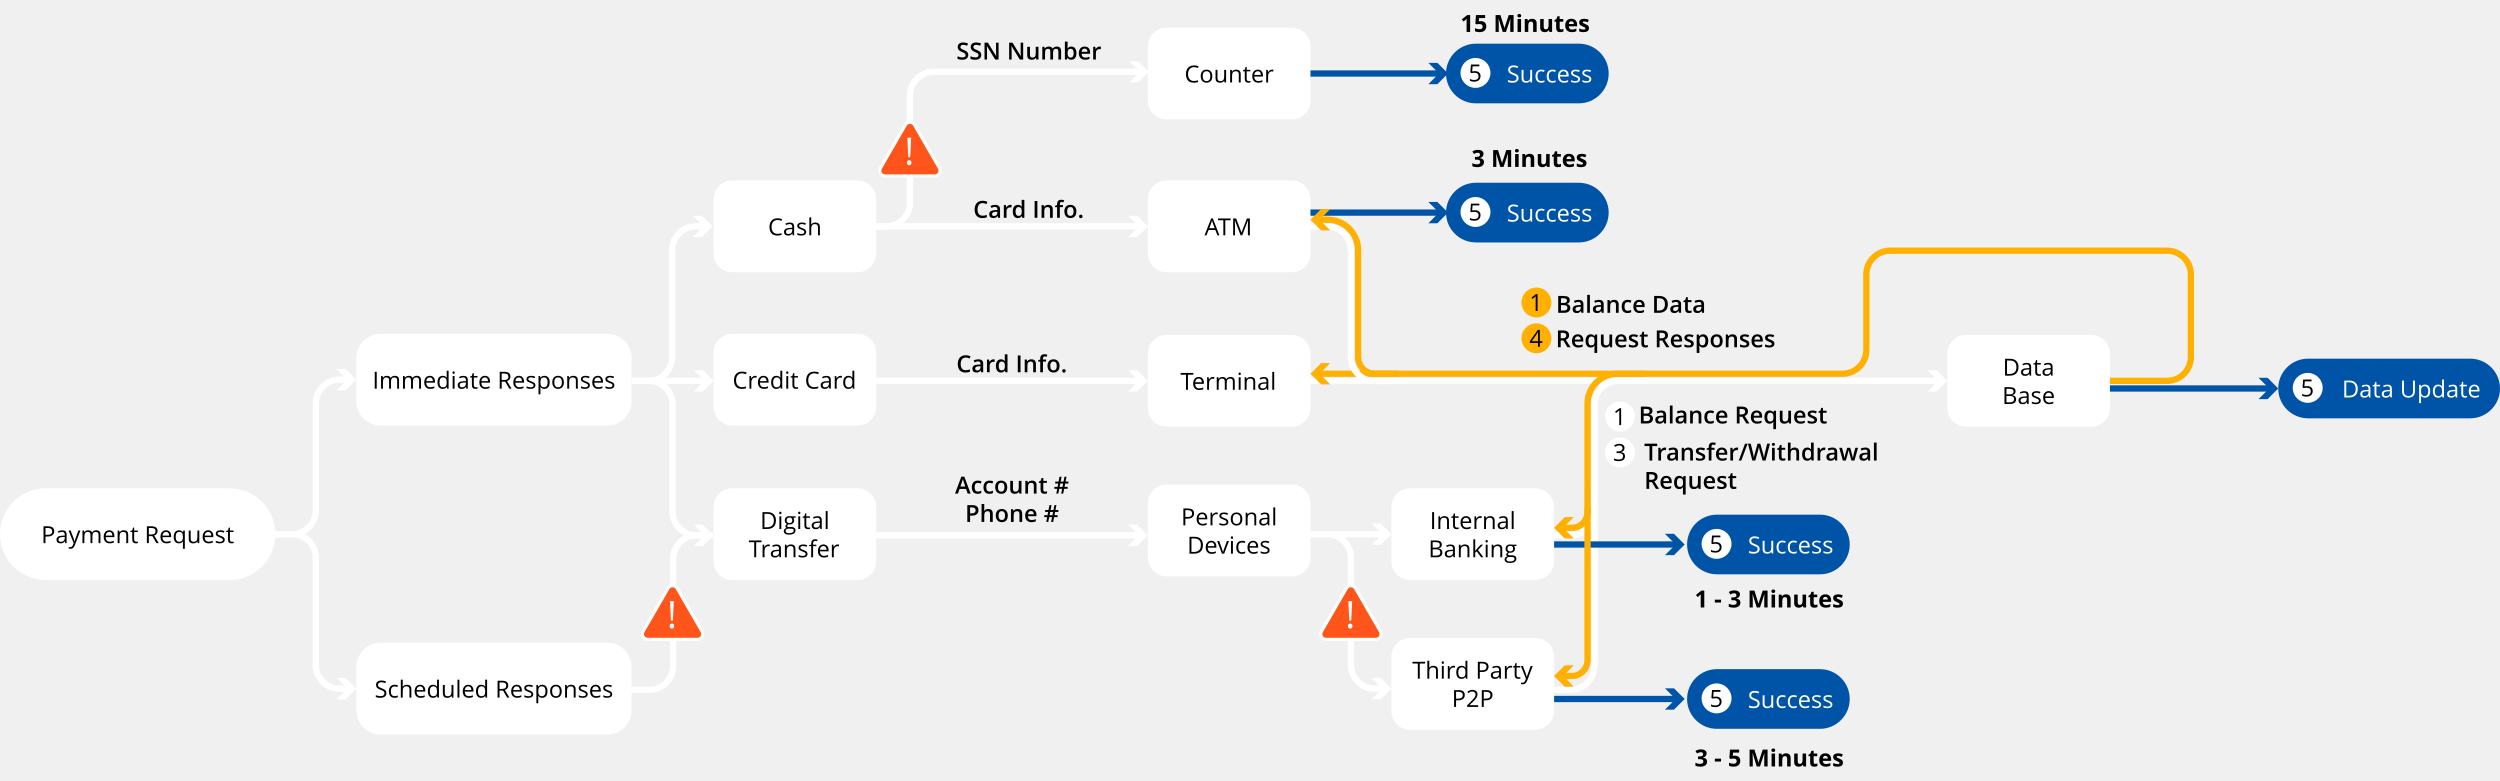
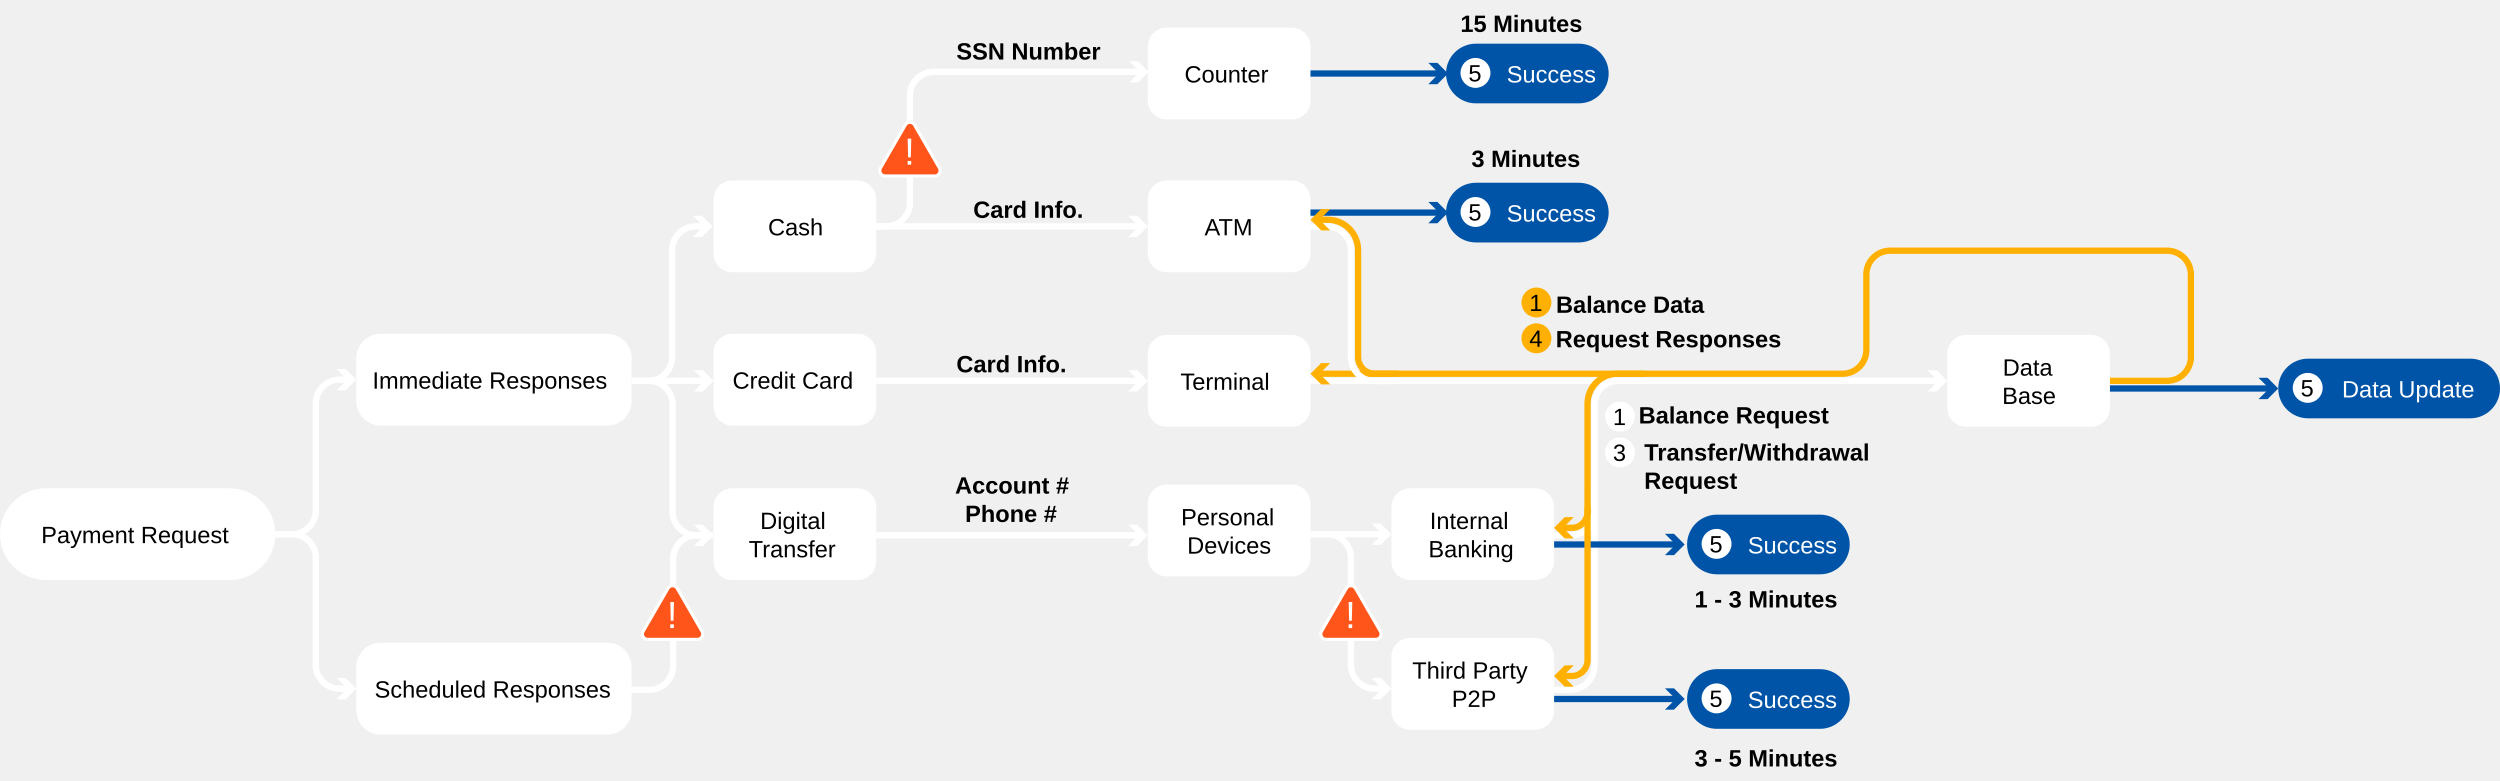
<svg xmlns="http://www.w3.org/2000/svg" id="Layer_2" data-name="Layer 2" viewBox="0 0 3178.26 992.15">
  <defs>
    <style>
+       @font-face {
+         font-family: 'Manrope', 'Gill Sans MT';
+       }
      .cls-1, .cls-2, .cls-3, .cls-4 {
        font-size: 30px;
      }

      .cls-1, .cls-5, .cls-4 {
-         font-family: OpenSans, 'Open Sans';
+         font-family: 'arial';
      }

      .cls-1, .cls-5, .cls-6 {
        fill: #fff;
      }

      .cls-7 {
        stroke: #ffb000;
      }

      .cls-7, .cls-8, .cls-9, .cls-10 {
        stroke-miterlimit: 10;
      }

      .cls-7, .cls-9, .cls-10 {
        fill: none;
        stroke-width: 8px;
      }

      .cls-2 {
-         font-family: OpenSans-Extrabold, 'Open Sans';
+         font-family: 'arial';
        font-weight: 700;
      }

      .cls-2, .cls-3, .cls-4 {
        fill: #000;
      }

      .cls-11 {
        fill: #0054a8;
      }

      .cls-11, .cls-12, .cls-6 {
        stroke-width: 0px;
      }

      .cls-8 {
        fill: #ff551a;
        stroke-width: 4px;
      }

      .cls-8, .cls-10 {
        stroke: #fff;
      }

      .cls-5 {
        font-size: 48px;
      }

      .cls-3 {
-         font-family: OpenSans-Semibold, 'Open Sans';
+         font-family: 'arial';
        font-weight: 600;
      }

      .cls-9 {
        stroke: #0054a8;
      }

      .cls-12 {
        fill: #ffb000;
      }
    </style>
  </defs>
  <g id="Layer_1-2" data-name="Layer 1">
    <g>
      <line class="cls-10" x1="1658.19" y1="484.17" x2="2466.45" y2="484.17" />
      <polygon class="cls-6" points="2450.52 497.73 2464.09 484.17 2450.52 470.6 2462.04 470.6 2475.6 484.17 2462.04 497.73 2450.52 497.73" />
    </g>
    <rect class="cls-6" x="0" y="620.75" width="350.05" height="116.68" rx="58.34" ry="58.34" />
    <text class="cls-4" transform="translate(52.38 690.49)">
      <tspan x="0" y="0">Payment Request</tspan>
    </text>
    <rect class="cls-6" x="452.93" y="424.37" width="350.05" height="116.68" rx="31.06" ry="31.06" />
    <text class="cls-4" transform="translate(473.49 494.11)">
      <tspan x="0" y="0">Immediate Responses</tspan>
    </text>
    <rect class="cls-6" x="452.93" y="817.12" width="350.05" height="116.68" rx="31.06" ry="31.06" />
    <text class="cls-4" transform="translate(476.23 886.86)">
      <tspan x="0" y="0">Scheduled Responses</tspan>
    </text>
    <rect class="cls-6" x="907.17" y="229.45" width="206.78" height="116.68" rx="23.87" ry="23.87" />
    <text class="cls-4" transform="translate(976.4 299.19)">
      <tspan x="0" y="0">Cash</tspan>
    </text>
    <text class="cls-3" transform="translate(1215.82 75.69)">
      <tspan x="0" y="0">SSN Number</tspan>
    </text>
    <text class="cls-2" transform="translate(1856.6 40.57)">
      <tspan x="0" y="0">15 Minutes</tspan>
    </text>
    <text class="cls-2" transform="translate(1870.64 212.23)">
      <tspan x="0" y="0">3 Minutes</tspan>
    </text>
    <text class="cls-2" transform="translate(2154.27 772.26)">
      <tspan x="0" y="0">1 - 3 Minutes</tspan>
    </text>
    <text class="cls-2" transform="translate(2154.27 974.38)">
      <tspan x="0" y="0">3 - 5 Minutes</tspan>
    </text>
    <text class="cls-3" transform="translate(1237.28 276.93)">
      <tspan x="0" y="0">Card Info.</tspan>
    </text>
    <rect class="cls-6" x="1459.24" y="229.45" width="206.78" height="116.68" rx="23.87" ry="23.87" />
    <rect class="cls-11" x="1838.33" y="232.35" width="206.78" height="75.86" rx="37.93" ry="37.93" />
    <text class="cls-4" transform="translate(1531.3 299.19)">
      <tspan x="0" y="0">ATM</tspan>
    </text>
    <text class="cls-1" transform="translate(1915.52 281.68)">
      <tspan x="0" y="0">Success</tspan>
    </text>
    <rect class="cls-6" x="1459.24" y="35.12" width="206.78" height="116.68" rx="23.87" ry="23.87" />
    <text class="cls-4" transform="translate(1505.86 104.86)">
      <tspan x="0" y="0">Counter</tspan>
    </text>
    <rect class="cls-6" x="2475.6" y="425.82" width="206.78" height="116.68" rx="23.87" ry="23.87" />
    <text class="cls-4" transform="translate(2546.08 477.57)">
      <tspan x="0" y="0">Data </tspan>
      <tspan x="-.72" y="36">Base</tspan>
    </text>
    <rect class="cls-6" x="907.17" y="424.37" width="206.78" height="116.68" rx="23.87" ry="23.87" />
    <text class="cls-4" transform="translate(931.27 494.12)">
      <tspan x="0" y="0">Credit Card</tspan>
    </text>
    <rect class="cls-6" x="907.17" y="620.75" width="206.78" height="116.68" rx="23.87" ry="23.87" />
    <text class="cls-4" transform="translate(966.39 672.49)">
      <tspan x="0" y="0">Digital</tspan>
      <tspan x="-14.58" y="36">Transfer</tspan>
    </text>
    <g>
      <path class="cls-10" d="M350.05,679.09h21.27c16.66,0,30.17-13.51,30.17-30.17v-136.04c0-16.66,13.51-30.17,30.17-30.17h12.13" />
      <polygon class="cls-6" points="427.85 496.28 441.42 482.71 427.85 469.15 439.37 469.15 452.93 482.71 439.37 496.28 427.85 496.28" />
    </g>
    <g>
      <path class="cls-10" d="M798.58,876.92h26.99c16.66,0,30.17-13.51,30.17-30.17v-136.04c0-16.66,13.51-30.17,30.17-30.17h12.13" />
      <polygon class="cls-6" points="882.1 694.1 895.67 680.54 882.1 666.98 893.61 666.98 907.17 680.54 893.61 694.1 882.1 694.1" />
    </g>
    <g>
      <path class="cls-10" d="M802.98,484.17h21.27c16.66,0,30.17-13.51,30.17-30.17v-136.04c0-16.66,13.51-30.17,30.17-30.17h12.13" />
      <polygon class="cls-6" points="880.78 301.35 894.35 287.79 880.78 274.23 892.29 274.23 905.86 287.79 892.29 301.35 880.78 301.35" />
    </g>
    <path class="cls-10" d="M1975.68,680.54h21.27c16.66,0,30.17-13.51,30.17-30.17v-136.04c0-16.66,13.51-30.17,30.17-30.17h21.27" />
    <path class="cls-10" d="M1975.68,876.92h20.58c17.04,0,30.86-13.82,30.86-30.86v-229.96,64.44" />
    <g>
      <path class="cls-10" d="M1105.37,287.79h21.27c16.66,0,30.17-13.51,30.17-30.17V121.58c0-16.66,13.51-30.17,30.17-30.17h264.26" />
      <polygon class="cls-6" points="1435.3 104.98 1448.87 91.42 1435.3 77.86 1446.81 77.86 1460.38 91.42 1446.81 104.98 1435.3 104.98" />
    </g>
    <path class="cls-10" d="M906.51,680.54h-21.27c-16.66,0-30.17-13.51-30.17-30.17v-136.04c0-16.66-13.51-30.17-30.17-30.17h-21.27" />
    <g>
      <path class="cls-10" d="M443.78,875.46h-12.13c-16.66,0-30.17-13.51-30.17-30.17v-136.04c0-16.66-13.51-30.17-30.17-30.17h-21.27" />
      <polygon class="cls-6" points="427.85 861.9 441.42 875.46 427.85 889.03 439.37 889.03 452.93 875.46 439.37 861.9 427.85 861.9" />
    </g>
    <g>
      <path class="cls-10" d="M1759.75,875.46h-12.13c-16.66,0-30.17-13.51-30.17-30.17v-136.04c0-16.66-13.51-30.17-30.17-30.17h-21.27" />
      <polygon class="cls-6" points="1743.82 861.9 1757.39 875.46 1743.82 889.03 1755.33 889.03 1768.9 875.46 1755.33 861.9 1743.82 861.9" />
    </g>
    <g>
      <line class="cls-10" x1="824.25" y1="484.17" x2="898.03" y2="484.17" />
      <polygon class="cls-6" points="882.1 497.73 895.67 484.17 882.1 470.6 893.61 470.6 907.17 484.17 893.61 497.73 882.1 497.73" />
    </g>
    <g>
      <line class="cls-10" x1="1113.96" y1="287.79" x2="1450.1" y2="287.79" />
      <polygon class="cls-6" points="1434.16 301.35 1447.73 287.79 1434.16 274.23 1445.68 274.23 1459.24 287.79 1445.68 301.35 1434.16 301.35" />
    </g>
    <text class="cls-3" transform="translate(1215.85 473.3)">
      <tspan x="0" y="0">Card Info.</tspan>
    </text>
    <text class="cls-3" transform="translate(2083.24 538.34)">
      <tspan x="0" y="0">Balance Request</tspan>
    </text>
    <text class="cls-3" transform="translate(2090.29 585.46)">
      <tspan x="0" y="0">Transfer/Withdrawal </tspan>
      <tspan x="0" y="36">Request</tspan>
    </text>
    <text class="cls-3" transform="translate(1978.14 397.68)">
      <tspan x="0" y="0">Balance Data</tspan>
    </text>
    <text class="cls-3" transform="translate(1977.8 441.51)">
      <tspan x="0" y="0">Request Responses</tspan>
    </text>
    <rect class="cls-6" x="1459.24" y="425.82" width="206.78" height="116.68" rx="23.87" ry="23.87" />
    <text class="cls-4" transform="translate(1500.7 495.57)">
      <tspan x="0" y="0">Terminal</tspan>
    </text>
    <rect class="cls-6" x="1459.24" y="616.1" width="206.78" height="116.68" rx="23.87" ry="23.87" />
    <text class="cls-4" transform="translate(1501.5 667.84)">
      <tspan x="0" y="0">Personal</tspan>
      <tspan x="7.76" y="36">Devices</tspan>
    </text>
    <g>
      <line class="cls-10" x1="1113.96" y1="484.17" x2="1450.1" y2="484.17" />
      <polygon class="cls-6" points="1434.16 497.73 1447.73 484.17 1434.16 470.6 1445.68 470.6 1459.24 484.17 1445.68 497.73 1434.16 497.73" />
    </g>
    <text class="cls-3" transform="translate(1214.14 627.5)">
      <tspan x="0" y="0">Account #</tspan>
    </text>
    <text class="cls-3" transform="translate(1226.93 663.57)">
      <tspan x="0" y="0">Phone #</tspan>
    </text>
    <g>
      <line class="cls-10" x1="1113.96" y1="680.54" x2="1450.1" y2="680.54" />
      <polygon class="cls-6" points="1434.16 694.1 1447.73 680.54 1434.16 666.98 1445.68 666.98 1459.24 680.54 1445.68 694.1 1434.16 694.1" />
    </g>
    <g>
      <line class="cls-9" x1="1666.02" y1="270.28" x2="1831.77" y2="270.28" />
      <polygon class="cls-11" points="1815.83 283.84 1829.4 270.28 1815.83 256.71 1827.35 256.71 1840.91 270.28 1827.35 283.84 1815.83 283.84" />
    </g>
    <g>
      <line class="cls-9" x1="1975.68" y1="692.21" x2="2132.58" y2="692.21" />
      <polygon class="cls-11" points="2116.65 705.77 2130.22 692.21 2116.65 678.65 2128.16 678.65 2141.73 692.21 2128.16 705.77 2116.65 705.77" />
    </g>
    <g>
      <line class="cls-9" x1="2682.38" y1="493.88" x2="2887.19" y2="493.88" />
      <polygon class="cls-11" points="2871.26 507.44 2884.83 493.88 2871.26 480.32 2882.77 480.32 2896.34 493.88 2882.77 507.44 2871.26 507.44" />
    </g>
    <g>
      <line class="cls-9" x1="1975.68" y1="888.63" x2="2132.58" y2="888.63" />
      <polygon class="cls-11" points="2116.65 902.19 2130.22 888.63 2116.65 875.07 2128.16 875.07 2141.73 888.63 2128.16 902.19 2116.65 902.19" />
    </g>
    <rect class="cls-6" x="1768.9" y="620.75" width="206.78" height="116.68" rx="23.87" ry="23.87" />
    <text class="cls-4" transform="translate(1817.72 672.49)">
      <tspan x="0" y="0">Internal</tspan>
      <tspan x="-1.79" y="36">Banking</tspan>
    </text>
    <rect class="cls-6" x="1768.9" y="811.02" width="206.78" height="116.68" rx="23.87" ry="23.87" />
    <text class="cls-4" transform="translate(1795.43 862.76)">
      <tspan x="0" y="0">Third Party</tspan>
      <tspan x="50.22" y="36">P2P</tspan>
    </text>
    <g>
      <line class="cls-10" x1="1666.02" y1="679.09" x2="1759.75" y2="679.09" />
      <polygon class="cls-6" points="1743.82 692.65 1757.39 679.09 1743.82 665.53 1755.33 665.53 1768.9 679.09 1755.33 692.65 1743.82 692.65" />
    </g>
    <g>
      <path class="cls-7" d="M2682.38,484.17h72.61c16.72,0,30.27-13.55,30.27-30.27v-104.92c0-16.72-13.55-30.27-30.27-30.27h-352c-16.72,0-30.27,13.55-30.27,30.27v95.89c0,16.72-13.55,30.27-30.27,30.27h-667.29" />
      <polygon class="cls-12" points="1691.1 461.57 1677.53 475.13 1691.1 488.7 1679.58 488.7 1666.02 475.13 1679.58 461.57 1691.1 461.57" />
    </g>
    <path class="cls-10" d="M1768.9,484.46h-21.27c-16.66,0-30.17-13.51-30.17-30.17v-136.04c0-16.66-13.51-30.17-30.17-30.17h-21.27" />
    <g>
      <path class="cls-7" d="M1777.99,475.12h-30.18c-11.74,0-21.26-9.52-21.26-21.26v-135.75c0-21.42-17.37-38.79-38.79-38.79h-12.59" />
      <polygon class="cls-12" points="1691.1 265.76 1677.53 279.32 1691.1 292.88 1679.58 292.88 1666.02 279.32 1679.58 265.76 1691.1 265.76" />
    </g>
    <g>
      <path class="cls-7" d="M1984.82,671.02h13.71c10.9,0,19.73-9.18,19.73-20.07v-137.9c0-20.91,16.95-37.86,37.86-37.86h35.38" />
      <polygon class="cls-12" points="2000.76 684.58 1987.19 671.02 2000.76 657.45 1989.24 657.45 1975.68 671.02 1989.24 684.58 2000.76 684.58" />
    </g>
    <g>
      <path class="cls-7" d="M1984.82,859.38h13.71c10.9,0,19.73-9.18,19.73-20.07v-194.29" />
      <polygon class="cls-12" points="2000.76 872.94 1987.19 859.38 2000.76 845.82 1989.24 845.82 1975.68 859.38 1989.24 872.94 2000.76 872.94" />
    </g>
    <circle class="cls-6" cx="2059.52" cy="529.61" r="19.03" />
    <text class="cls-4" transform="translate(2050.49 540.43)">
      <tspan x="0" y="0">1</tspan>
    </text>
    <circle class="cls-6" cx="2059.52" cy="575.14" r="19.03" />
    <text class="cls-4" transform="translate(2050.49 585.96)">
      <tspan x="0" y="0">3</tspan>
    </text>
    <circle class="cls-12" cx="1953.26" cy="384.57" r="19.03" />
    <text class="cls-4" transform="translate(1944.22 395.39)">
      <tspan x="0" y="0">1</tspan>
    </text>
    <circle class="cls-12" cx="1953.26" cy="430.11" r="19.03" />
    <text class="cls-4" transform="translate(1944.22 440.93)">
      <tspan x="0" y="0">4</tspan>
    </text>
    <circle class="cls-6" cx="1875.8" cy="269.49" r="19.03" />
    <text class="cls-4" transform="translate(1866.77 280.31)">
      <tspan x="0" y="0">5</tspan>
    </text>
    <rect class="cls-11" x="1838.33" y="55.53" width="206.78" height="75.86" rx="37.93" ry="37.93" />
    <text class="cls-1" transform="translate(1915.52 104.86)">
      <tspan x="0" y="0">Success</tspan>
    </text>
    <g>
      <line class="cls-9" x1="1666.02" y1="93.46" x2="1831.77" y2="93.46" />
      <polygon class="cls-11" points="1815.83 107.02 1829.4 93.46 1815.83 79.9 1827.35 79.9 1840.91 93.46 1827.35 107.02 1815.83 107.02" />
    </g>
    <circle class="cls-6" cx="1875.8" cy="92.68" r="19.03" />
    <text class="cls-4" transform="translate(1866.77 103.5)">
      <tspan x="0" y="0">5</tspan>
    </text>
    <rect class="cls-11" x="2896.34" y="455.95" width="281.92" height="75.86" rx="37.93" ry="37.93" />
    <text class="cls-1" transform="translate(2977.38 505.28)">
      <tspan x="0" y="0">Data Update</tspan>
    </text>
    <circle class="cls-6" cx="2933.81" cy="493.1" r="19.03" />
    <text class="cls-4" transform="translate(2924.77 503.92)">
      <tspan x="0" y="0">5</tspan>
    </text>
    <rect class="cls-11" x="2144.79" y="654.28" width="206.78" height="75.86" rx="37.93" ry="37.93" />
    <text class="cls-1" transform="translate(2221.99 703.61)">
      <tspan x="0" y="0">Success</tspan>
    </text>
    <circle class="cls-6" cx="2182.27" cy="691.43" r="19.03" />
    <text class="cls-4" transform="translate(2173.23 702.25)">
      <tspan x="0" y="0">5</tspan>
    </text>
    <rect class="cls-11" x="2144.79" y="850.7" width="206.78" height="75.86" rx="37.93" ry="37.93" />
    <text class="cls-1" transform="translate(2221.99 900.03)">
      <tspan x="0" y="0">Success</tspan>
    </text>
    <circle class="cls-6" cx="2182.27" cy="887.85" r="19.03" />
    <text class="cls-4" transform="translate(2173.23 898.66)">
      <tspan x="0" y="0">5</tspan>
    </text>
    <g>
      <path class="cls-8" d="M849.22,747.99l-31.6,54.72c-2.6,4.51.65,10.14,5.85,10.14h63.19c5.2,0,8.45-5.63,5.85-10.14l-31.6-54.72c-2.6-4.51-9.1-4.51-11.71,0Z" />
      <text class="cls-5" transform="translate(847.79 798.46)">
        <tspan x="0" y="0">!</tspan>
      </text>
    </g>
    <g>
      <path class="cls-8" d="M1711.61,747.99l-31.6,54.72c-2.6,4.51.65,10.14,5.85,10.14h63.19c5.2,0,8.45-5.63,5.85-10.14l-31.6-54.72c-2.6-4.51-9.1-4.51-11.71,0Z" />
      <text class="cls-5" transform="translate(1710.17 798.46)">
        <tspan x="0" y="0">!</tspan>
      </text>
    </g>
    <g>
      <path class="cls-8" d="M1150.96,158.86l-31.6,54.72c-2.6,4.51.65,10.14,5.85,10.14h63.19c5.2,0,8.45-5.63,5.85-10.14l-31.6-54.72c-2.6-4.51-9.1-4.51-11.71,0Z" />
      <text class="cls-5" transform="translate(1149.52 209.34)">
        <tspan x="0" y="0">!</tspan>
      </text>
    </g>
  </g>
</svg>
